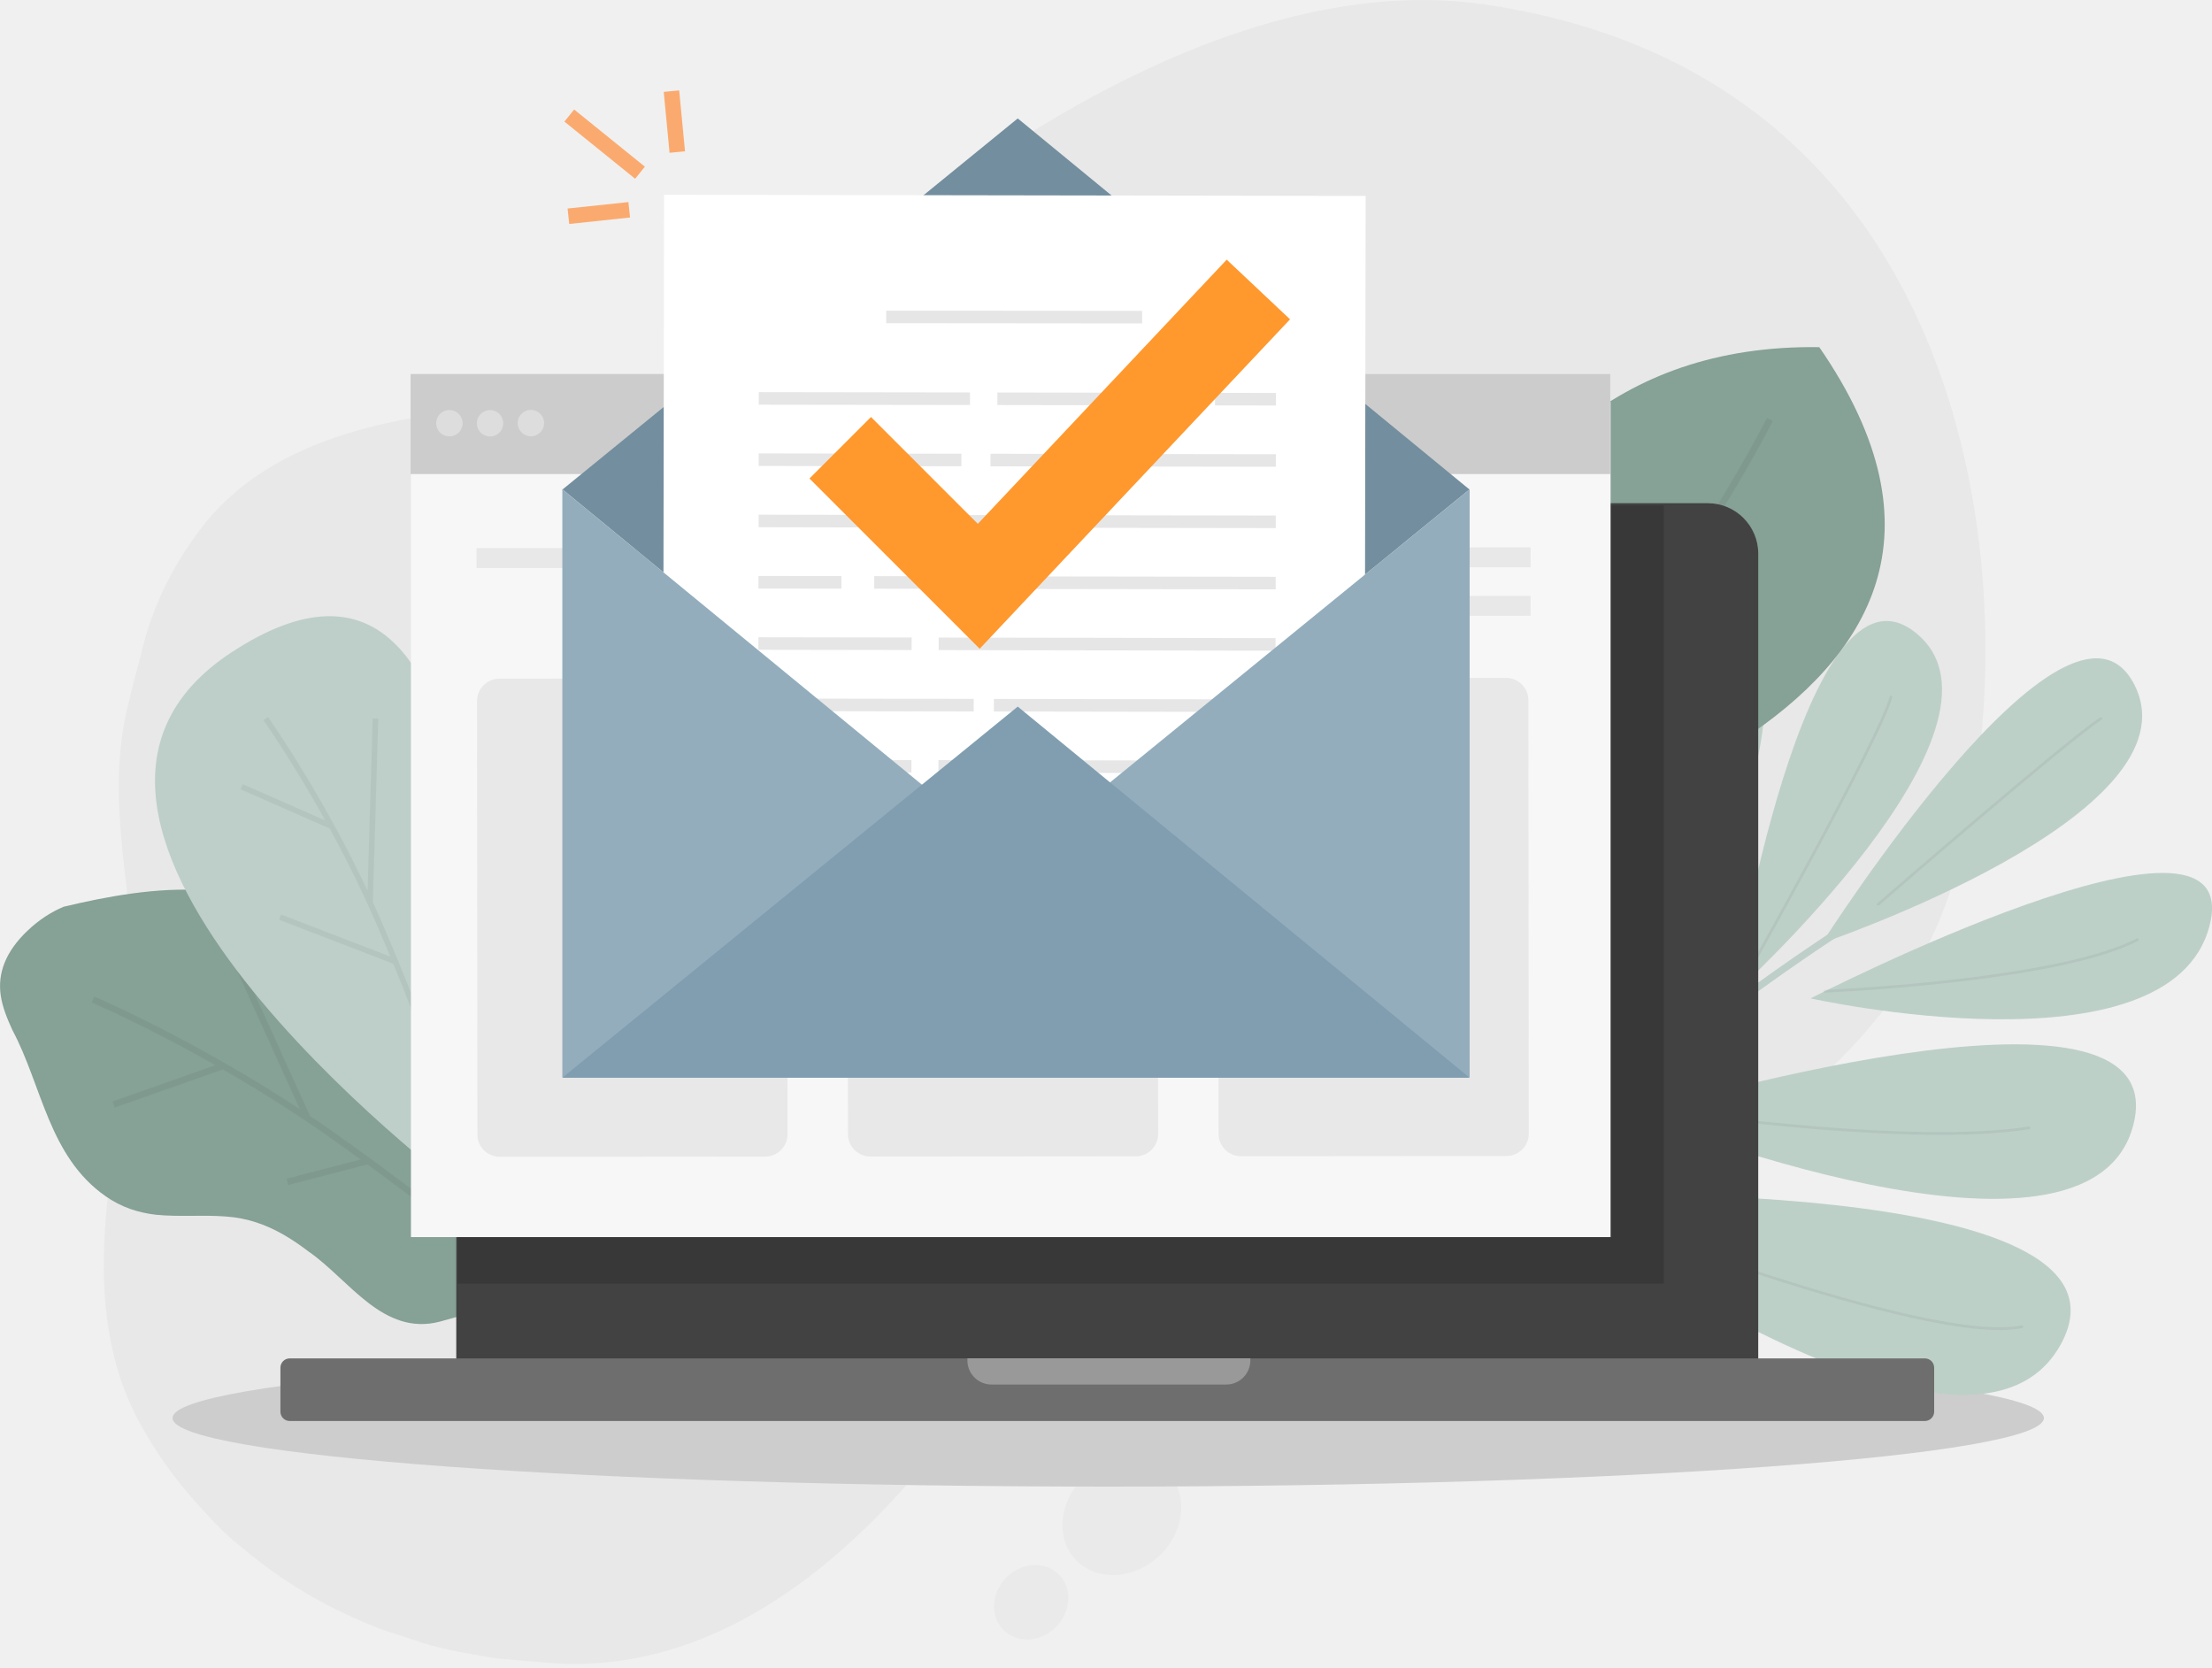
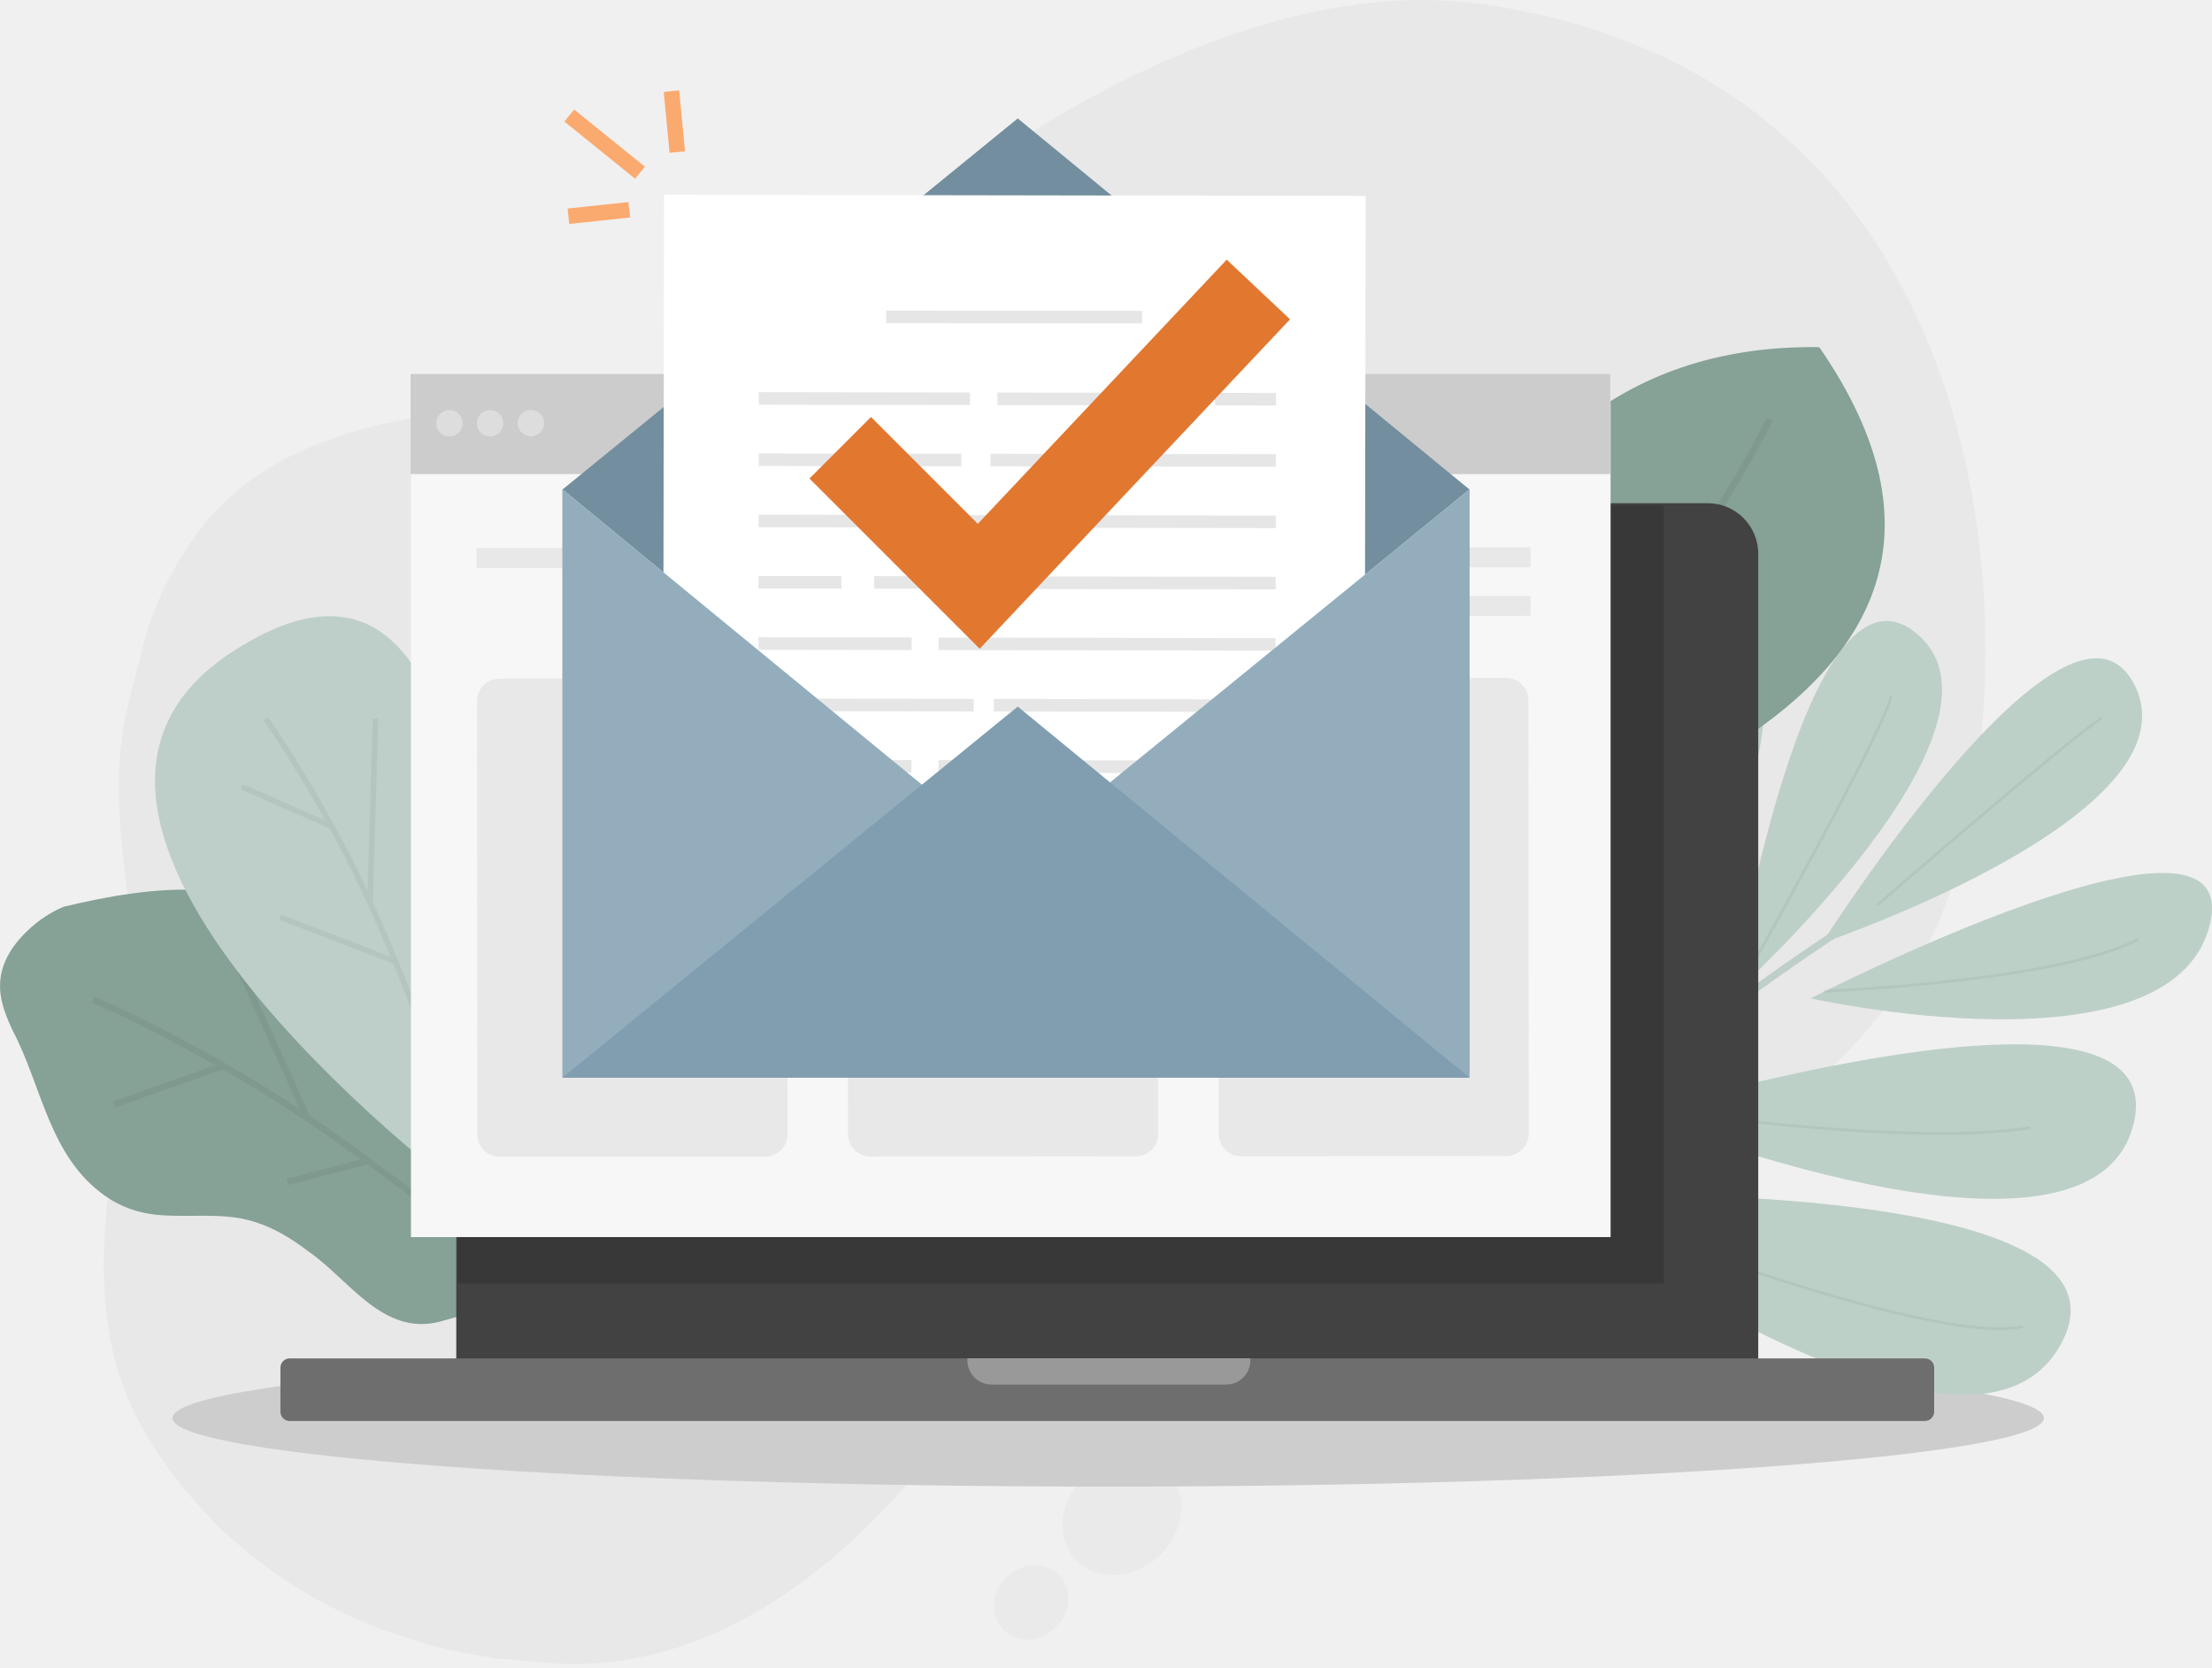
<svg xmlns="http://www.w3.org/2000/svg" width="500" height="377" fill="none">
  <g clip-path="url(#clip0)">
    <path d="M435.447 214.29c-3.652 6.883-8.262 12.369-12.969 18.001a89.651 89.651 0 01-4.691 5.211c-.731.763-1.461 1.493-2.175 2.24-9.317 9.576-20.436 17.059-32.577 21.653l-1.169.438c-11.443 4.074-23.016 7.109-35.125 7.759-12.304 1.185-24.705 1.152-37.463.892a83.146 83.146 0 00-4.918.049c-5.243.211-10.177.455-15.096 1.347-19.624 2.662-35.953 12.758-50.48 25.874-7.256 6.557-14.089 13.845-20.663 21.312-23.033 31.927-55.821 60.657-95.686 56.632-3.457-.26-6.671-.584-10.128-.844-5.762-1.023-11.476-1.818-17.092-3.62-3.084-1.103-6.12-1.964-9.203-3.051-12.11-4.691-22.173-10.6-32.09-19.04-2.727-2.175-5-4.464-7.288-6.996-5.698-6.071-10.145-11.914-13.976-18.65-16.41-27.707-6.752-61.518-2.175-92.975.65-5.178.455-10.291-.26-15.323-1.655-18.439-5.827-37.105-1.363-55.496a242.806 242.806 0 012.89-11.248c1.671-7.629 4.577-14.755 8.44-21.28a78.225 78.225 0 016.509-9.349c13.829-16.703 35.644-22.06 55.252-24.77 18.602-2.5 36.96-4.837 54.847-10.664 4.042-1.25 8.067-2.597 11.995-4.399a53.446 53.446 0 0011.411-7.093c4.431-3.441 8.814-6.931 13.18-10.437 4.366-3.506 8.716-7.028 13.067-10.55a219.082 219.082 0 0114.056-11.363 201.826 201.826 0 0114.917-10.08C266.248 9.755 301.99-3.83 335.346.974c128.1 18.407 124.383 167.592 100.101 213.316z" fill="#E8E8E8" />
    <path opacity=".74" d="M261.996 351.706c5.783-5.406 6.704-13.817 2.057-18.787-4.646-4.971-13.101-4.618-18.883.788-5.782 5.405-6.703 13.817-2.057 18.787 4.647 4.97 13.101 4.618 18.883-.788zm-23.326 16.055c-3.457 3.457-8.765 3.749-11.849.649-3.084-3.1-2.775-8.424.682-11.898 3.457-3.457 8.765-3.749 11.849-.649 3.084 3.1 2.776 8.424-.682 11.898z" fill="#E8E8E8" />
    <path d="M250.5 336c116.808 0 211.5-6.94 211.5-15.5 0-8.56-94.692-15.5-211.5-15.5S39 311.94 39 320.5c0 8.56 94.692 15.5 211.5 15.5z" fill="#CDCDCD" />
    <path d="M135.55 296.504c-11.816-5.99-24.039-1.023-36.115 2.207-12.888 3.36-20.533-9.528-29.704-15.858-1.834-1.396-3.7-2.678-5.648-3.798-3.912-2.24-8.165-3.782-13.083-4.107-5.227-.406-10.47.13-15.712-.389-1.964-.228-3.912-.634-5.811-1.299a23.124 23.124 0 01-5.584-2.873c-12.888-8.992-14.365-24.964-21.069-37.528-1.282-2.775-2.272-5.307-2.646-7.791-.762-4.983 1.007-9.934 6.071-14.738 2.532-2.402 5.243-4.172 8.132-5.389 19.316-4.61 45.74-8.635 59.57 10.015 1.283 1.704 2.386 3.457 3.393 5.243 1.006 1.785 1.931 3.587 2.84 5.405 3.165 6.931 8.132 12.969 15.518 15.517 11.816 4.302 26.701 7.516 29.655 22.416 1.883 10.064 2.678 19.868 7.596 28.552 1.624 2.873 2.597 4.415 2.597 4.415z" fill="#86A196" />
    <g opacity=".15">
      <path opacity=".31" d="M120.893 292.007s-21.02-18.13-47.348-36.521c-26.327-18.39-52.525-29.574-52.525-29.574m4.658 23.731l24.786-8.733m3.522-22.399l15.502 34.2m-4.513 14.413l18.212-4.739" stroke="#000" stroke-width="1.476" stroke-miterlimit="10" />
    </g>
    <path d="M105.96 270.452c-5.502-4.155-111.56-84.875-53.71-122.955 66.306-43.631 54.684 99.419 53.71 122.955z" fill="#BDCFC8" />
    <g opacity=".15">
      <path opacity=".31" d="M103.735 256.152s-7.288-22.838-18.358-48.257c-11.07-25.419-25.321-45.481-25.321-45.481m-5.453 15.388l20.354 8.959m9.918-24.347l-1.234 41.618m-20.354 3.246l26.068 10.048" stroke="#000" stroke-width="1.274" stroke-miterlimit="10" />
    </g>
    <path d="M298.76 313.596s20.192-25.435 56.551-57.103c36.375-31.668 65.771-49.409 65.771-49.409" stroke="#BDCFC8" stroke-width="1.6" stroke-miterlimit="10" />
    <path d="M347.033 270.095s140.079-5.259 118.816 33.697c-21.264 38.939-118.816-33.697-118.816-33.697zm17.822-25.24s-14.998-126.867 21.929-110.392c36.944 16.475-21.929 110.392-21.929 110.392z" fill="#BDCFC8" />
    <path d="M369.725 251.818s122.289-36.976 112.534 2.272c-9.755 39.249-112.534-2.272-112.534-2.272z" fill="#BDCFC8" />
    <path d="M409.265 225.653s99.127-50.822 90.167-16.378c-8.96 34.427-90.167 16.378-90.167 16.378zm-17.579-.812s16.281-102.698 41.57-81.629c25.305 21.052-41.57 81.629-41.57 81.629z" fill="#BDCFC8" />
    <path d="M411.846 213.154s55.821-87.732 70.64-58.336c14.803 29.395-70.64 58.336-70.64 58.336zm-68.498 53.776s-54.067-129.334-10.128-123.085c43.939 6.249 10.128 123.085 10.128 123.085z" fill="#BDCFC8" />
    <g opacity=".27">
      <mask id="a" maskUnits="userSpaceOnUse" x="347" y="269" width="122" height="47">
        <path opacity=".27" d="M347.033 270.095s140.079-5.259 118.816 33.697c-21.264 38.939-118.816-33.697-118.816-33.697z" fill="#B8E6BF" />
      </mask>
      <g mask="url(#a)">
        <path opacity=".27" d="M347.033 270.095s140.079-5.259 118.816 33.697c-21.264 38.939-118.816-33.697-118.816-33.697z" fill="#BDCFC8" />
      </g>
      <mask id="b" maskUnits="userSpaceOnUse" x="361" y="132" width="38" height="113">
        <path opacity=".27" d="M364.855 244.855s-14.998-126.867 21.929-110.392c36.944 16.475-21.929 110.392-21.929 110.392z" fill="#B8E6BF" />
      </mask>
      <g mask="url(#b)">
        <path opacity=".27" d="M364.855 244.855s-14.998-126.867 21.929-110.392c36.944 16.475-21.929 110.392-21.929 110.392z" fill="#BDCFC8" />
      </g>
      <mask id="c" maskUnits="userSpaceOnUse" x="369" y="236" width="114" height="35">
        <path opacity=".27" d="M369.725 251.818s122.289-36.976 112.534 2.272c-9.755 39.249-112.534-2.272-112.534-2.272z" fill="#B8E6BF" />
      </mask>
      <g mask="url(#c)">
        <path opacity=".27" d="M369.725 251.818s122.289-36.976 112.534 2.272c-9.755 39.249-112.534-2.272-112.534-2.272z" fill="#BDCFC8" />
      </g>
      <mask id="d" maskUnits="userSpaceOnUse" x="409" y="197" width="92" height="34">
        <path opacity=".27" d="M409.265 225.653s99.127-50.822 90.167-16.378c-8.96 34.427-90.167 16.378-90.167 16.378z" fill="#B8E6BF" />
      </mask>
      <g mask="url(#d)">
        <path opacity=".27" d="M409.265 225.653s99.127-50.822 90.167-16.378c-8.96 34.427-90.167 16.378-90.167 16.378z" fill="#BDCFC8" />
      </g>
      <mask id="e" maskUnits="userSpaceOnUse" x="391" y="140" width="48" height="85">
        <path opacity=".27" d="M391.686 224.841s16.281-102.698 41.57-81.629c25.305 21.052-41.57 81.629-41.57 81.629z" fill="#B8E6BF" />
      </mask>
      <g mask="url(#e)">
        <path opacity=".27" d="M391.686 224.841s16.281-102.698 41.57-81.629c25.305 21.052-41.57 81.629-41.57 81.629z" fill="#BDCFC8" />
      </g>
      <mask id="f" maskUnits="userSpaceOnUse" x="411" y="148" width="74" height="66">
        <path opacity=".27" d="M411.846 213.154s55.821-87.732 70.64-58.336c14.803 29.395-70.64 58.336-70.64 58.336z" fill="#B8E6BF" />
      </mask>
      <g mask="url(#f)">
        <path opacity=".27" d="M411.846 213.154s55.821-87.732 70.64-58.336c14.803 29.395-70.64 58.336-70.64 58.336z" fill="#BDCFC8" />
      </g>
      <mask id="g" maskUnits="userSpaceOnUse" x="316" y="143" width="40" height="124">
        <path opacity=".27" d="M343.348 266.93s-54.067-129.334-10.128-123.085c43.939 6.249 10.128 123.085 10.128 123.085z" fill="#B8E6BF" />
      </mask>
      <g mask="url(#g)">
        <path opacity=".27" d="M343.348 266.93s-54.067-129.334-10.128-123.085c43.939 6.249 10.128 123.085 10.128 123.085z" fill="#BDCFC8" />
      </g>
    </g>
    <g opacity=".15">
      <path opacity=".33" d="M341.969 259.284s3.765-20.825.129-48.549c-3.635-27.724-9.787-48.598-9.787-48.598m33.745 76.127s17.449-52.395 18.358-80.395m10.438 62.524s30.174-53.678 32.593-62.881m-2.873 46.861s42.072-36.538 50.302-41.959m-62.395 61.632s52.298-2.159 70.656-11.655m-102.389 39.265s51.633 7.418 77.88 3.262m-101.919 18.18s78.999 31.311 100.328 26.766" stroke="#000" stroke-width=".64" stroke-miterlimit="10" stroke-linecap="round" />
    </g>
    <path d="M313.271 202.003c1.282-8.002 4.042-124.886 97.958-123.54 58.337 84.519-72.994 111.561-97.958 123.54z" fill="#86A196" />
    <g opacity=".31">
      <path opacity=".15" d="M326.889 191.81s19.673-20.16 39.947-45.676c20.273-25.517 33.242-51.357 33.242-51.357" stroke="#000" stroke-width="1.498" stroke-miterlimit="10" />
    </g>
    <path d="M386.021 319.715H114.547c-6.298 0-11.411-5.113-11.411-11.411V125.146c0-6.298 5.113-11.411 11.411-11.411h271.474c6.298 0 11.411 5.113 11.411 11.411v183.142c0 6.314-5.113 11.427-11.411 11.427z" fill="#424242" />
    <path d="M384.511 126.542H116.04v169.101h268.471V126.542z" fill="#424242" />
    <path d="M252.191 122.247a2.711 2.711 0 10-3.835-3.833 2.711 2.711 0 003.835 3.833z" fill="#6B6B6B" />
    <path d="M435.09 321.176H65.495a2.106 2.106 0 01-2.11-2.11v-9.934c0-1.169.941-2.11 2.11-2.11H435.09c1.168 0 2.11.941 2.11 2.11v9.934c0 1.168-.958 2.11-2.11 2.11z" fill="#6E6E6E" />
    <path d="M277.188 312.93H224.11a5.437 5.437 0 01-5.437-5.437v-.487h63.952v.487a5.437 5.437 0 01-5.437 5.437z" fill="#999" />
    <path opacity=".15" d="M376.071 114.222H103.444v175.903h272.627V114.222z" fill="#000" />
    <path d="M364.06 90.815H92.894v188.791H364.06V90.816z" fill="#F7F7F7" />
    <path d="M363.979 84.534H92.813v22.611h271.166v-22.61z" fill="#CCC" />
    <path opacity=".33" d="M103.671 97.792a2.987 2.987 0 10-4.224-4.224 2.987 2.987 0 004.224 4.224zm9.214-.009a2.986 2.986 0 10-4.223-4.223 2.986 2.986 0 004.223 4.223zm10.094-1.858a2.987 2.987 0 10-5.953-.489 2.987 2.987 0 005.953.489z" fill="#fff" />
    <path opacity=".33" d="M182.931 95.312l96.01-.065" stroke="#fff" stroke-width="2.944" stroke-miterlimit="10" stroke-linecap="square" />
    <path d="M256.119 126.023l87.603-.065m-41.472 11.005l41.472-.033m-233.753-10.793l37.187-.017" stroke="#E8E8E8" stroke-width="4.502" stroke-miterlimit="10" stroke-linecap="square" />
    <path d="M172.965 261.411l-59.993.049c-2.792 0-5.064-2.256-5.064-5.048l-.081-97.958c0-2.792 2.256-5.065 5.048-5.065l59.992-.048c2.792 0 5.064 2.256 5.064 5.048l.082 97.958c.016 2.792-2.257 5.064-5.048 5.064zm83.771-.065l-59.992.049c-2.792 0-5.064-2.257-5.064-5.048l-.081-97.958c0-2.792 2.256-5.065 5.048-5.065l59.992-.048c2.792 0 5.064 2.256 5.064 5.048l.081 97.958c.017 2.791-2.256 5.064-5.048 5.064zm83.772-.065l-59.992.049c-2.792 0-5.065-2.256-5.065-5.048l-.081-97.958c0-2.792 2.256-5.065 5.048-5.065l59.992-.048c2.792 0 5.065 2.256 5.065 5.048l.081 97.958c.016 2.792-2.256 5.064-5.048 5.064z" fill="#E8E8E8" />
    <path d="M142.233 47.414l-13.748 1.461m16.183-9.837l-15.988-12.92m24.412 8.246L151.777 20.6" stroke="#FBAA6F" stroke-width="3.511" stroke-miterlimit="10" />
    <path d="M127.11 110.586h205.087l-102.941 83.902-102.146-83.902z" fill="#738E9E" />
    <path d="M332.197 110.667H127.11l102.942-83.901 102.145 83.901z" fill="#738E9E" />
    <path d="M308.692 44.279l-158.583-.258-.322 198.351 158.583.258.322-198.351z" fill="#fff" />
    <path d="M201.743 71.63l55.01.049m-83.821 18.374l44.913.065m9.025.016l41.861.065m7.321.017l10.956.016m-114.092 13.667l42.981.065m9.415.016l9.998.016m-3.116 0l54.782.081M172.9 117.744l31.781.065m-12.839-.032l43.452.081m8.668.016l42.998.065m-114.093 13.667l15.907.017m10.258.016l26.231.048m8.538.017l53.142.081m-114.092 13.667l31.798.049m8.944.016l35.92.065m-5.6-.016l42.998.081m-114.092 13.65l31.797.065m-13.959-.032l28.016.049m7.402.016l60.82.097m-114.093 13.667l31.798.049m8.944.016l34.119.049m-3.798 0l42.997.065m-114.076 13.667l31.782.049m-11.135-.017l41.748.065m8.667.017l42.998.081m-114.092 13.651l45.919.064m33.989 17.677l34.119.048" stroke="#E6E6E6" stroke-width="2.837" stroke-miterlimit="10" stroke-linecap="square" />
-     <path d="M189.925 101.203l31.312 31.312 63.205-67.084" stroke="#FF982D" stroke-width="19.667" stroke-miterlimit="10" />
+     <path d="M189.925 101.203l31.312 31.312 63.205-67.084" stroke="#E27730" stroke-width="19.667" stroke-miterlimit="10" />
    <path d="M229.256 194.488L127.11 110.586v132.921h205.087V110.586l-102.941 83.902z" fill="#93ADBD" />
    <path d="M332.197 243.589H127.11l102.941-83.886 102.146 83.886z" fill="#809EB0" />
  </g>
  <defs>
    <clipPath id="clip0">
      <path fill="#fff" d="M0 0h500v376.055H0z" />
    </clipPath>
  </defs>
</svg>
